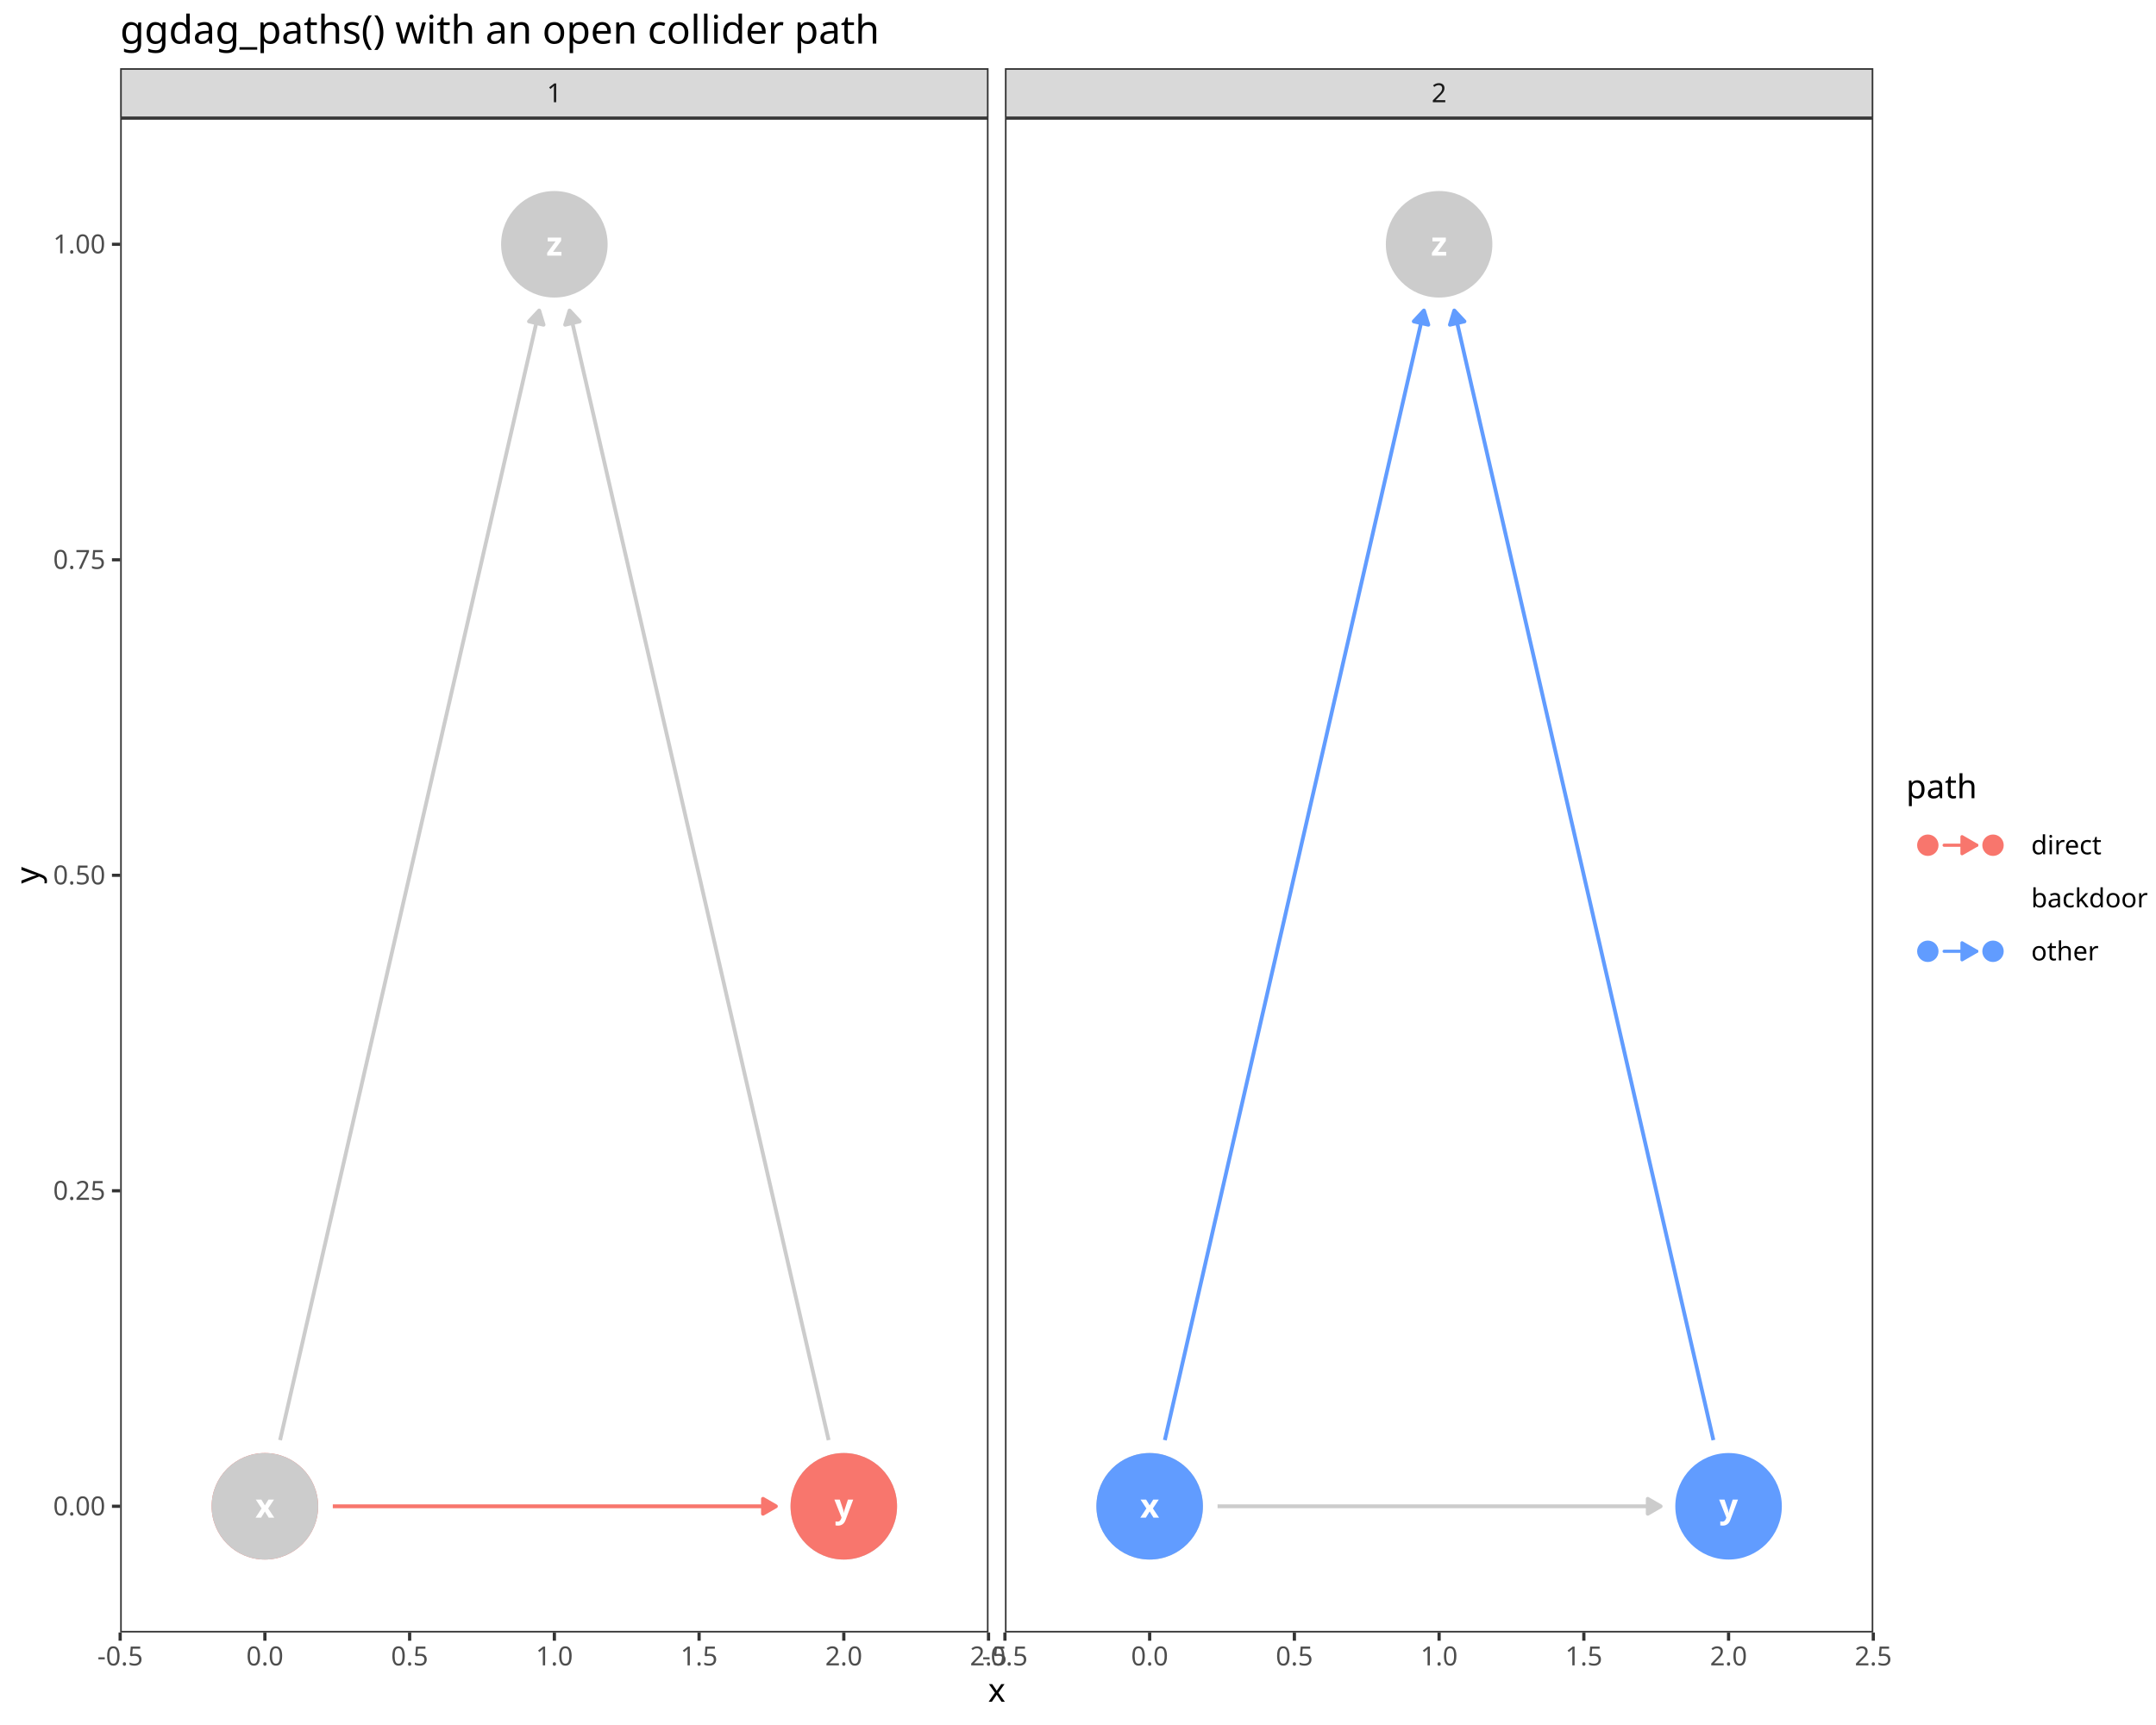
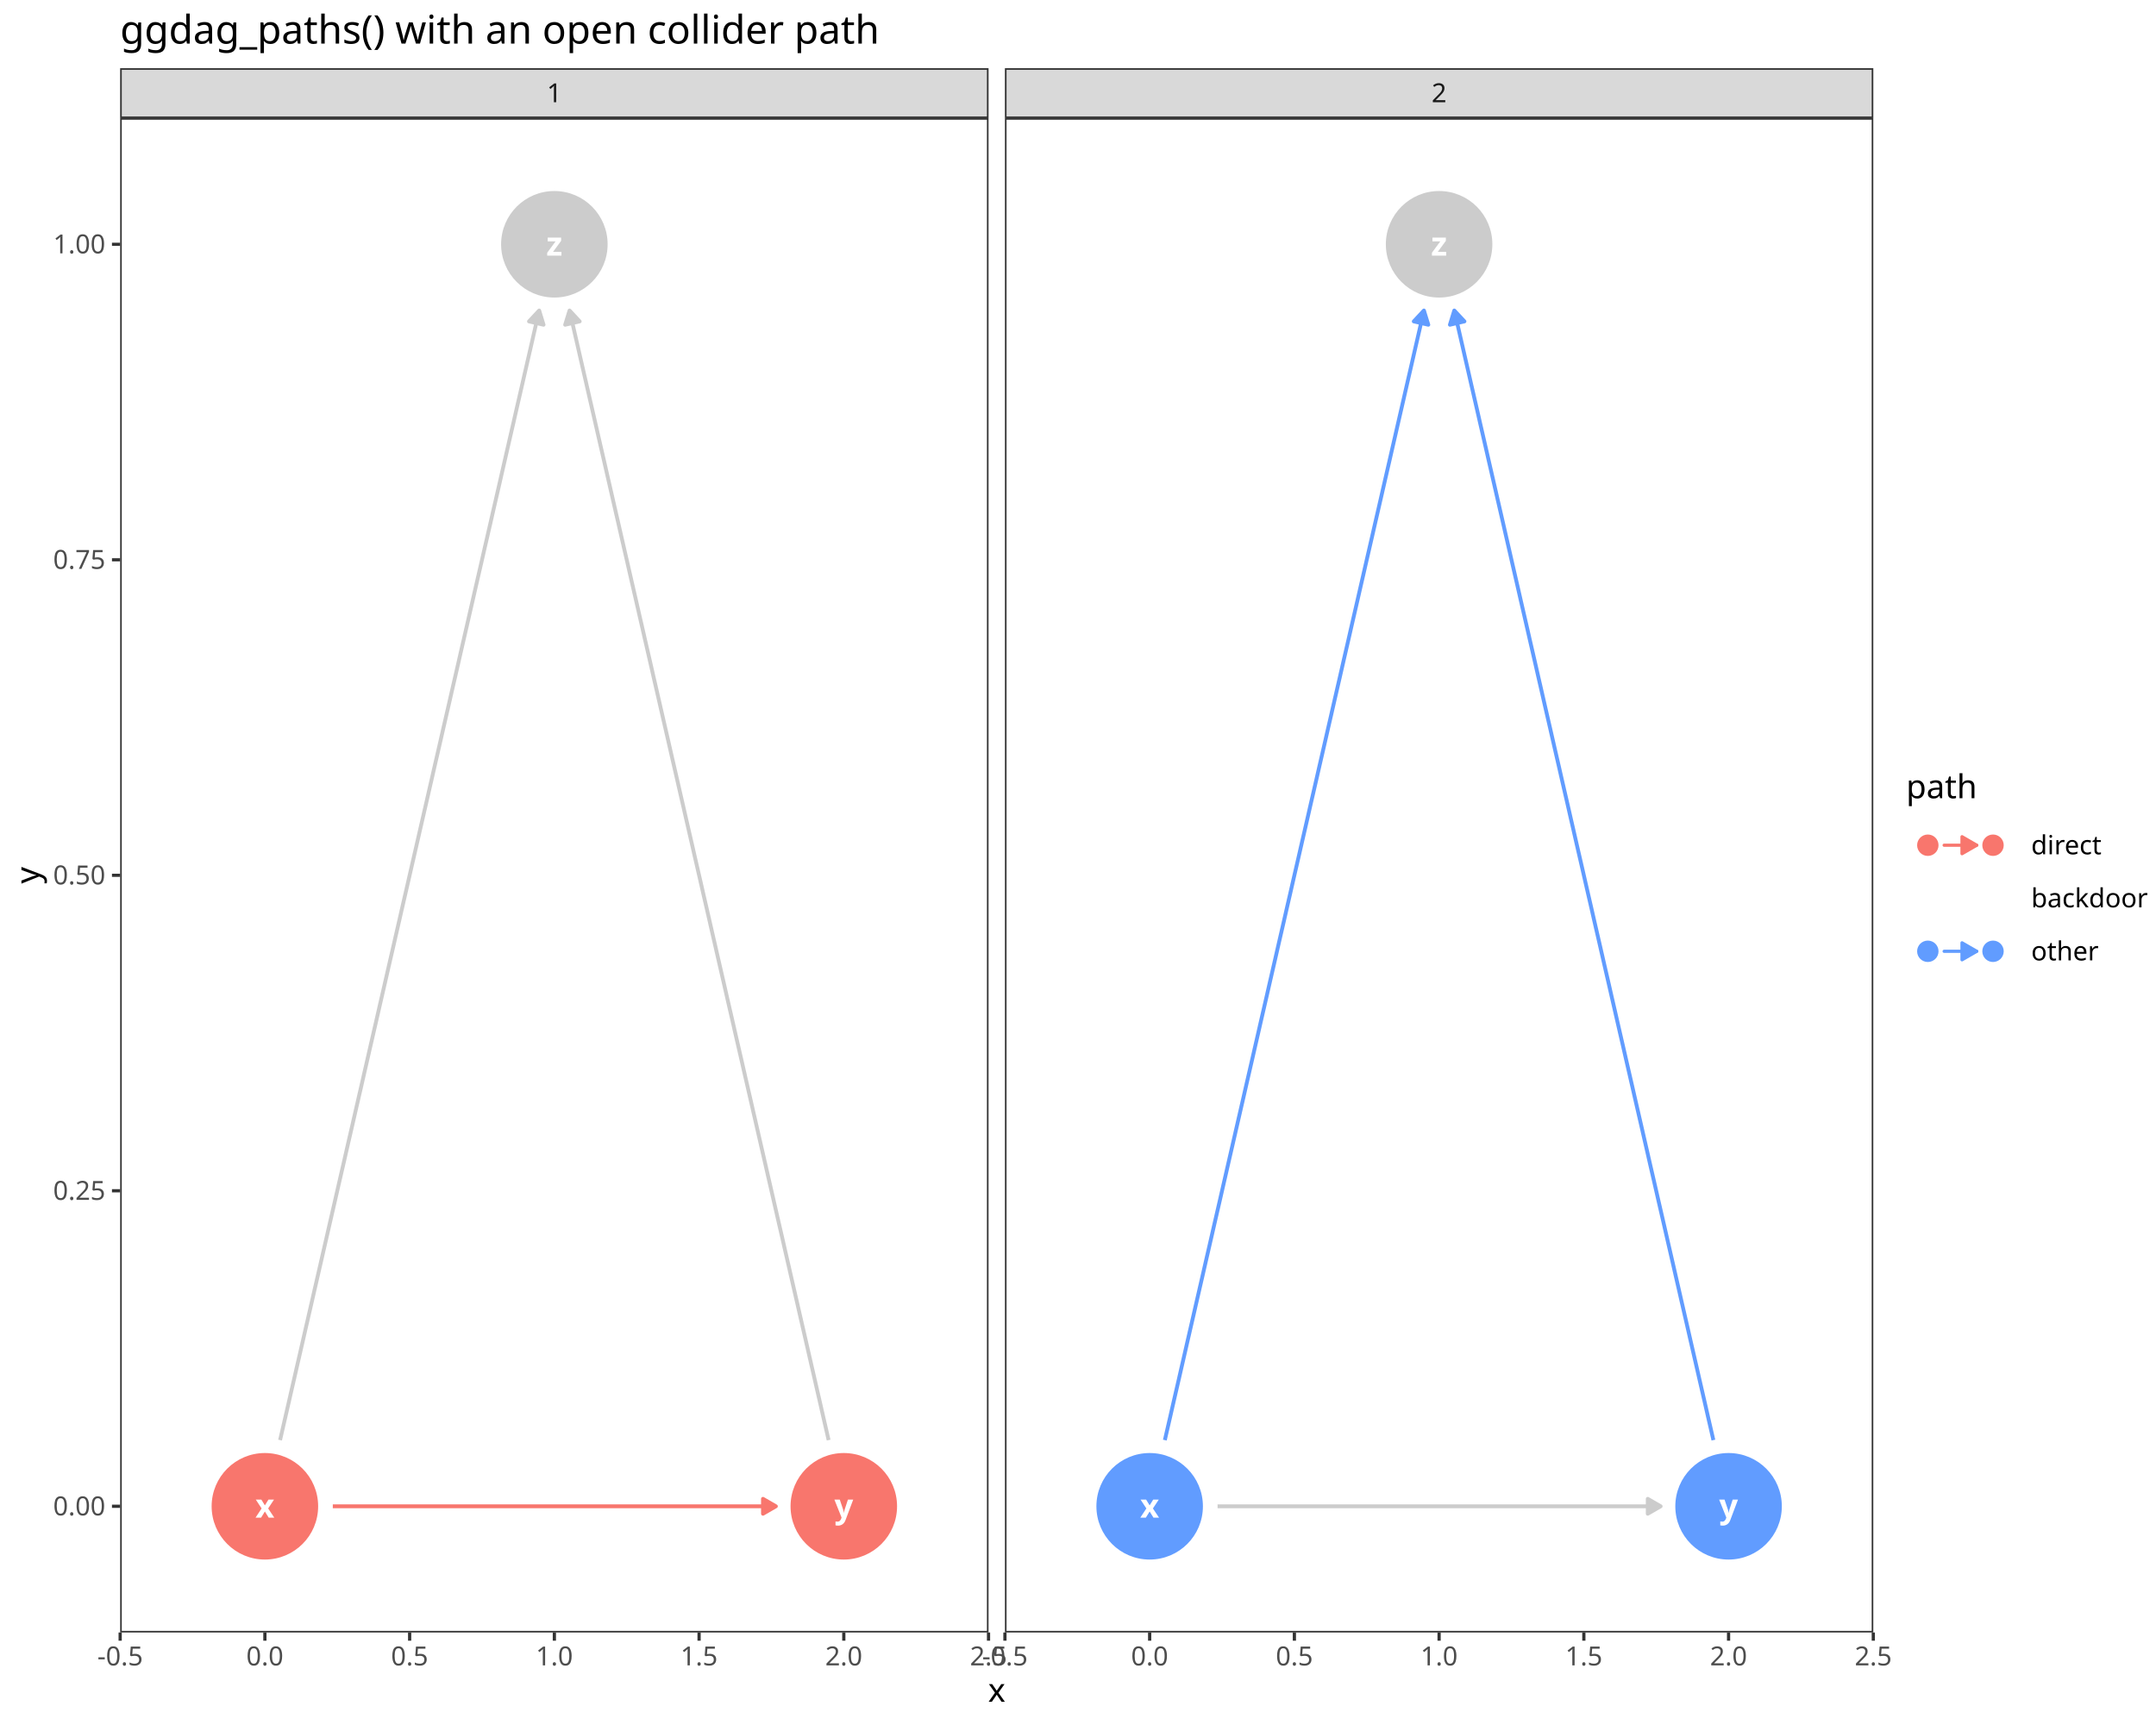
<svg xmlns="http://www.w3.org/2000/svg" class="svglite" data-engine-version="2.0" width="720.00pt" height="576.00pt" viewBox="0 0 720.00 576.00">
  <defs>
    <style type="text/css">
    .svglite line, .svglite polyline, .svglite polygon, .svglite path, .svglite rect, .svglite circle {
      fill: none;
      stroke: #000000;
      stroke-linecap: round;
      stroke-linejoin: round;
      stroke-miterlimit: 10.00;
    }
  </style>
  </defs>
  <rect width="100%" height="100%" style="stroke: none; fill: #FFFFFF;" />
  <defs>
    <clipPath id="cpMC4wMHw3MjAuMDB8MC4wMHw1NzYuMDA=">
      <rect x="0.00" y="0.00" width="720.00" height="576.00" />
    </clipPath>
  </defs>
  <g clip-path="url(#cpMC4wMHw3MjAuMDB8MC4wMHw1NzYuMDA=)">
    <rect x="0.00" y="0.00" width="720.00" height="576.00" style="stroke-width: 1.07; stroke: #FFFFFF; fill: #FFFFFF;" />
  </g>
  <defs>
    <clipPath id="cpNDAuMTN8MzMwLjEyfDM5LjQzfDU0NS4xMQ==">
      <rect x="40.13" y="39.43" width="289.99" height="505.68" />
    </clipPath>
  </defs>
  <g clip-path="url(#cpNDAuMTN8MzMwLjEyfDM5LjQzfDU0NS4xMQ==)">
    <rect x="40.13" y="39.43" width="289.99" height="505.68" style="stroke-width: 1.07; stroke: none; fill: #FFFFFF;" />
    <polyline points="111.14,502.97 111.90,502.97 113.85,502.97 115.80,502.97 117.76,502.97 119.71,502.97 121.66,502.97 123.61,502.97 125.57,502.97 127.52,502.97 129.47,502.97 131.43,502.97 133.38,502.97 135.33,502.97 137.28,502.97 139.24,502.97 141.19,502.97 143.14,502.97 145.09,502.97 147.05,502.97 149.00,502.97 150.95,502.97 152.91,502.97 154.86,502.97 156.81,502.97 158.76,502.97 160.72,502.97 162.67,502.97 164.62,502.97 166.58,502.97 168.53,502.97 170.48,502.97 172.43,502.97 174.39,502.97 176.34,502.97 178.29,502.97 180.24,502.97 182.20,502.97 184.15,502.97 186.10,502.97 188.06,502.97 190.01,502.97 191.96,502.97 193.91,502.97 195.87,502.97 197.82,502.97 199.77,502.97 201.73,502.97 203.68,502.97 205.63,502.97 207.58,502.97 209.54,502.97 211.49,502.97 213.44,502.97 215.39,502.97 217.35,502.97 219.30,502.97 221.25,502.97 223.21,502.97 225.16,502.97 227.11,502.97 229.06,502.97 231.02,502.97 232.97,502.97 234.92,502.97 236.88,502.97 238.83,502.97 240.78,502.97 242.73,502.97 244.69,502.97 246.64,502.97 248.59,502.97 250.55,502.97 252.50,502.97 254.45,502.97 256.40,502.97 258.36,502.97 259.11,502.97 " style="stroke-width: 1.28; stroke: #F8766D; stroke-linecap: butt;" />
    <polygon points="254.80,505.46 259.11,502.97 254.80,500.48 " style="stroke-width: 1.28; stroke: #F8766D; stroke-linecap: butt; fill: #F8766D;" />
    <polyline points="93.53,480.87 94.32,477.43 95.30,473.18 96.28,468.92 97.25,464.66 98.23,460.41 99.20,456.15 100.18,451.89 101.16,447.64 102.13,443.38 103.11,439.12 104.09,434.87 105.06,430.61 106.04,426.35 107.02,422.10 107.99,417.84 108.97,413.58 109.94,409.33 110.92,405.07 111.90,400.82 112.87,396.56 113.85,392.30 114.83,388.05 115.80,383.79 116.78,379.53 117.76,375.28 118.73,371.02 119.71,366.76 120.69,362.51 121.66,358.25 122.64,353.99 123.61,349.74 124.59,345.48 125.57,341.22 126.54,336.97 127.52,332.71 128.50,328.45 129.47,324.20 130.45,319.94 131.43,315.68 132.40,311.43 133.38,307.17 134.35,302.91 135.33,298.66 136.31,294.40 137.28,290.14 138.26,285.89 139.24,281.63 140.21,277.38 141.19,273.12 142.17,268.86 143.14,264.61 144.12,260.35 145.09,256.09 146.07,251.84 147.05,247.58 148.02,243.32 149.00,239.07 149.98,234.81 150.95,230.55 151.93,226.30 152.91,222.04 153.88,217.78 154.86,213.53 155.84,209.27 156.81,205.01 157.79,200.76 158.76,196.50 159.74,192.24 160.72,187.99 161.69,183.73 162.67,179.47 163.65,175.22 164.62,170.96 165.60,166.70 166.58,162.45 167.55,158.19 168.53,153.93 169.50,149.68 170.48,145.42 171.46,141.17 172.43,136.91 173.41,132.65 174.39,128.40 175.36,124.14 176.34,119.88 177.32,115.63 178.29,111.37 179.27,107.11 180.06,103.68 " style="stroke-width: 1.28; stroke: #CCCCCC; stroke-linecap: butt;" />
    <polygon points="181.52,108.44 180.06,103.68 176.66,107.32 " style="stroke-width: 1.28; stroke: #CCCCCC; stroke-linecap: butt; fill: #CCCCCC;" />
    <polyline points="276.72,480.87 275.93,477.43 274.95,473.18 273.98,468.92 273.00,464.66 272.03,460.41 271.05,456.15 270.07,451.89 269.10,447.64 268.12,443.38 267.14,439.12 266.17,434.87 265.19,430.61 264.21,426.35 263.24,422.10 262.26,417.84 261.29,413.58 260.31,409.33 259.33,405.07 258.36,400.82 257.38,396.56 256.40,392.30 255.43,388.05 254.45,383.79 253.47,379.53 252.50,375.28 251.52,371.02 250.55,366.76 249.57,362.51 248.59,358.25 247.62,353.99 246.64,349.74 245.66,345.48 244.69,341.22 243.71,336.97 242.73,332.71 241.76,328.45 240.78,324.20 239.80,319.94 238.83,315.68 237.85,311.43 236.88,307.17 235.90,302.91 234.92,298.66 233.95,294.40 232.97,290.14 231.99,285.89 231.02,281.63 230.04,277.38 229.06,273.12 228.09,268.86 227.11,264.61 226.14,260.35 225.16,256.09 224.18,251.84 223.21,247.58 222.23,243.32 221.25,239.07 220.28,234.81 219.30,230.55 218.32,226.30 217.35,222.04 216.37,217.78 215.39,213.53 214.42,209.27 213.44,205.01 212.47,200.76 211.49,196.50 210.51,192.24 209.54,187.99 208.56,183.73 207.58,179.47 206.61,175.22 205.63,170.96 204.65,166.70 203.68,162.45 202.70,158.19 201.73,153.93 200.75,149.68 199.77,145.42 198.80,141.17 197.82,136.91 196.84,132.65 195.87,128.40 194.89,124.14 193.91,119.88 192.94,115.63 191.96,111.37 190.99,107.11 190.20,103.68 " style="stroke-width: 1.28; stroke: #CCCCCC; stroke-linecap: butt;" />
    <polygon points="193.59,107.32 190.20,103.68 188.73,108.44 " style="stroke-width: 1.28; stroke: #CCCCCC; stroke-linecap: butt; fill: #CCCCCC;" />
    <circle cx="88.46" cy="502.97" r="17.43" style="stroke-width: 0.71; stroke: #F8766D; fill: #F8766D;" />
-     <circle cx="88.46" cy="502.97" r="17.43" style="stroke-width: 0.71; stroke: #CCCCCC; fill: #CCCCCC;" />
-     <circle cx="281.79" cy="502.97" r="17.43" style="stroke-width: 0.71; stroke: #CCCCCC; fill: #CCCCCC;" />
    <circle cx="185.13" cy="81.57" r="17.43" style="stroke-width: 0.71; stroke: #CCCCCC; fill: #CCCCCC;" />
    <circle cx="281.79" cy="502.97" r="17.43" style="stroke-width: 0.71; stroke: #F8766D; fill: #F8766D;" />
    <text x="88.46" y="506.77" text-anchor="middle" style="font-size: 11.04px; font-weight: bold; fill: #FFFFFF; font-family: sans;" textLength="5.52px" lengthAdjust="spacingAndGlyphs">x</text>
    <text x="281.79" y="506.77" text-anchor="middle" style="font-size: 11.04px; font-weight: bold; fill: #FFFFFF; font-family: sans;" textLength="5.52px" lengthAdjust="spacingAndGlyphs">y</text>
    <text x="185.13" y="85.37" text-anchor="middle" style="font-size: 11.04px; font-weight: bold; fill: #FFFFFF; font-family: sans;" textLength="5.52px" lengthAdjust="spacingAndGlyphs">z</text>
    <rect x="40.13" y="39.43" width="289.99" height="505.68" style="stroke-width: 1.07; stroke: #333333;" />
  </g>
  <g clip-path="url(#cpMC4wMHw3MjAuMDB8MC4wMHw1NzYuMDA=)">
</g>
  <defs>
    <clipPath id="cpMzM1LjYwfDYyNS41OXwzOS40M3w1NDUuMTE=">
      <rect x="335.60" y="39.43" width="289.99" height="505.68" />
    </clipPath>
  </defs>
  <g clip-path="url(#cpMzM1LjYwfDYyNS41OXwzOS40M3w1NDUuMTE=)">
    <rect x="335.60" y="39.43" width="289.99" height="505.68" style="stroke-width: 1.07; stroke: none; fill: #FFFFFF;" />
    <polyline points="406.61,502.97 407.37,502.97 409.32,502.97 411.27,502.97 413.22,502.97 415.18,502.97 417.13,502.97 419.08,502.97 421.03,502.97 422.99,502.97 424.94,502.97 426.89,502.97 428.85,502.97 430.80,502.97 432.75,502.97 434.70,502.97 436.66,502.97 438.61,502.97 440.56,502.97 442.52,502.97 444.47,502.97 446.42,502.97 448.37,502.97 450.33,502.97 452.28,502.97 454.23,502.97 456.18,502.97 458.14,502.97 460.09,502.97 462.04,502.97 464.00,502.97 465.95,502.97 467.90,502.97 469.85,502.97 471.81,502.97 473.76,502.97 475.71,502.97 477.67,502.97 479.62,502.97 481.57,502.97 483.52,502.97 485.48,502.97 487.43,502.97 489.38,502.97 491.33,502.97 493.29,502.97 495.24,502.97 497.19,502.97 499.15,502.97 501.10,502.97 503.05,502.97 505.00,502.97 506.96,502.97 508.91,502.97 510.86,502.97 512.82,502.97 514.77,502.97 516.72,502.97 518.67,502.97 520.63,502.97 522.58,502.97 524.53,502.97 526.48,502.97 528.44,502.97 530.39,502.97 532.34,502.97 534.30,502.97 536.25,502.97 538.20,502.97 540.15,502.97 542.11,502.97 544.06,502.97 546.01,502.97 547.97,502.97 549.92,502.97 551.87,502.97 553.82,502.97 554.58,502.97 " style="stroke-width: 1.28; stroke: #CCCCCC; stroke-linecap: butt;" />
    <polygon points="550.27,505.46 554.58,502.97 550.27,500.48 " style="stroke-width: 1.28; stroke: #CCCCCC; stroke-linecap: butt; fill: #CCCCCC;" />
    <polyline points="389.00,480.87 389.79,477.43 390.77,473.18 391.74,468.92 392.72,464.66 393.70,460.41 394.67,456.15 395.65,451.89 396.62,447.64 397.60,443.38 398.58,439.12 399.55,434.87 400.53,430.61 401.51,426.35 402.48,422.10 403.46,417.84 404.44,413.58 405.41,409.33 406.39,405.07 407.37,400.82 408.34,396.56 409.32,392.30 410.29,388.05 411.27,383.79 412.25,379.53 413.22,375.28 414.20,371.02 415.18,366.76 416.15,362.51 417.13,358.25 418.11,353.99 419.08,349.74 420.06,345.48 421.03,341.22 422.01,336.97 422.99,332.71 423.96,328.45 424.94,324.20 425.92,319.94 426.89,315.68 427.87,311.43 428.85,307.17 429.82,302.91 430.80,298.66 431.77,294.40 432.75,290.14 433.73,285.89 434.70,281.63 435.68,277.38 436.66,273.12 437.63,268.86 438.61,264.61 439.59,260.35 440.56,256.09 441.54,251.84 442.52,247.58 443.49,243.32 444.47,239.07 445.44,234.81 446.42,230.55 447.40,226.30 448.37,222.04 449.35,217.78 450.33,213.53 451.30,209.27 452.28,205.01 453.26,200.76 454.23,196.50 455.21,192.24 456.18,187.99 457.16,183.73 458.14,179.47 459.11,175.22 460.09,170.96 461.07,166.70 462.04,162.45 463.02,158.19 464.00,153.93 464.97,149.68 465.95,145.42 466.92,141.17 467.90,136.91 468.88,132.65 469.85,128.40 470.83,124.14 471.81,119.88 472.78,115.63 473.76,111.37 474.74,107.11 475.52,103.68 " style="stroke-width: 1.28; stroke: #619CFF; stroke-linecap: butt;" />
    <polygon points="476.99,108.44 475.52,103.68 472.13,107.32 " style="stroke-width: 1.28; stroke: #619CFF; stroke-linecap: butt; fill: #619CFF;" />
    <polyline points="572.19,480.87 571.40,477.43 570.42,473.18 569.45,468.92 568.47,464.66 567.49,460.41 566.52,456.15 565.54,451.89 564.56,447.64 563.59,443.38 562.61,439.12 561.63,434.87 560.66,430.61 559.68,426.35 558.71,422.10 557.73,417.84 556.75,413.58 555.78,409.33 554.80,405.07 553.82,400.82 552.85,396.56 551.87,392.30 550.89,388.05 549.92,383.79 548.94,379.53 547.97,375.28 546.99,371.02 546.01,366.76 545.04,362.51 544.06,358.25 543.08,353.99 542.11,349.74 541.13,345.48 540.15,341.22 539.18,336.97 538.20,332.71 537.23,328.45 536.25,324.20 535.27,319.94 534.30,315.68 533.32,311.43 532.34,307.17 531.37,302.91 530.39,298.66 529.41,294.40 528.44,290.14 527.46,285.89 526.48,281.63 525.51,277.38 524.53,273.12 523.56,268.86 522.58,264.61 521.60,260.35 520.63,256.09 519.65,251.84 518.67,247.58 517.70,243.32 516.72,239.07 515.74,234.81 514.77,230.55 513.79,226.30 512.82,222.04 511.84,217.78 510.86,213.53 509.89,209.27 508.91,205.01 507.93,200.76 506.96,196.50 505.98,192.24 505.00,187.99 504.03,183.73 503.05,179.47 502.08,175.22 501.10,170.96 500.12,166.70 499.15,162.45 498.17,158.19 497.19,153.93 496.22,149.68 495.24,145.42 494.26,141.17 493.29,136.91 492.31,132.65 491.33,128.40 490.36,124.14 489.38,119.88 488.41,115.63 487.43,111.37 486.45,107.11 485.66,103.68 " style="stroke-width: 1.28; stroke: #619CFF; stroke-linecap: butt;" />
    <polygon points="489.06,107.32 485.66,103.68 484.20,108.44 " style="stroke-width: 1.28; stroke: #619CFF; stroke-linecap: butt; fill: #619CFF;" />
-     <circle cx="383.93" cy="502.97" r="17.43" style="stroke-width: 0.71; stroke: #CCCCCC; fill: #CCCCCC;" />
    <circle cx="383.93" cy="502.97" r="17.43" style="stroke-width: 0.71; stroke: #619CFF; fill: #619CFF;" />
    <circle cx="577.26" cy="502.97" r="17.43" style="stroke-width: 0.71; stroke: #619CFF; fill: #619CFF;" />
    <circle cx="480.59" cy="81.57" r="17.43" style="stroke-width: 0.71; stroke: #CCCCCC; fill: #CCCCCC;" />
    <text x="383.93" y="506.77" text-anchor="middle" style="font-size: 11.04px; font-weight: bold; fill: #FFFFFF; font-family: sans;" textLength="5.52px" lengthAdjust="spacingAndGlyphs">x</text>
    <text x="577.26" y="506.77" text-anchor="middle" style="font-size: 11.04px; font-weight: bold; fill: #FFFFFF; font-family: sans;" textLength="5.52px" lengthAdjust="spacingAndGlyphs">y</text>
    <text x="480.59" y="85.37" text-anchor="middle" style="font-size: 11.04px; font-weight: bold; fill: #FFFFFF; font-family: sans;" textLength="5.52px" lengthAdjust="spacingAndGlyphs">z</text>
    <rect x="335.60" y="39.43" width="289.99" height="505.68" style="stroke-width: 1.07; stroke: #333333;" />
  </g>
  <g clip-path="url(#cpMC4wMHw3MjAuMDB8MC4wMHw1NzYuMDA=)">
</g>
  <defs>
    <clipPath id="cpNDAuMTN8MzMwLjEyfDIyLjc4fDM5LjQz">
      <rect x="40.13" y="22.78" width="289.99" height="16.65" />
    </clipPath>
  </defs>
  <g clip-path="url(#cpNDAuMTN8MzMwLjEyfDIyLjc4fDM5LjQz)">
    <rect x="40.13" y="22.78" width="289.99" height="16.65" style="stroke-width: 1.07; stroke: #333333; fill: #D9D9D9;" />
    <text x="185.13" y="34.14" text-anchor="middle" style="font-size: 8.80px; fill: #1A1A1A; font-family: sans;" textLength="4.89px" lengthAdjust="spacingAndGlyphs">1</text>
  </g>
  <g clip-path="url(#cpMC4wMHw3MjAuMDB8MC4wMHw1NzYuMDA=)">
</g>
  <defs>
    <clipPath id="cpMzM1LjYwfDYyNS41OXwyMi43OHwzOS40Mw==">
      <rect x="335.60" y="22.78" width="289.99" height="16.65" />
    </clipPath>
  </defs>
  <g clip-path="url(#cpMzM1LjYwfDYyNS41OXwyMi43OHwzOS40Mw==)">
    <rect x="335.60" y="22.78" width="289.99" height="16.65" style="stroke-width: 1.07; stroke: #333333; fill: #D9D9D9;" />
    <text x="480.59" y="34.14" text-anchor="middle" style="font-size: 8.80px; fill: #1A1A1A; font-family: sans;" textLength="4.89px" lengthAdjust="spacingAndGlyphs">2</text>
  </g>
  <g clip-path="url(#cpMC4wMHw3MjAuMDB8MC4wMHw1NzYuMDA=)">
    <polyline points="40.13,547.85 40.13,545.11 " style="stroke-width: 1.07; stroke: #333333; stroke-linecap: butt;" />
    <polyline points="88.46,547.85 88.46,545.11 " style="stroke-width: 1.07; stroke: #333333; stroke-linecap: butt;" />
    <polyline points="136.80,547.85 136.80,545.11 " style="stroke-width: 1.07; stroke: #333333; stroke-linecap: butt;" />
    <polyline points="185.13,547.85 185.13,545.11 " style="stroke-width: 1.07; stroke: #333333; stroke-linecap: butt;" />
    <polyline points="233.46,547.85 233.46,545.11 " style="stroke-width: 1.07; stroke: #333333; stroke-linecap: butt;" />
    <polyline points="281.79,547.85 281.79,545.11 " style="stroke-width: 1.07; stroke: #333333; stroke-linecap: butt;" />
    <polyline points="330.12,547.85 330.12,545.11 " style="stroke-width: 1.07; stroke: #333333; stroke-linecap: butt;" />
    <text x="40.13" y="556.10" text-anchor="middle" style="font-size: 8.80px; fill: #4D4D4D; font-family: sans;" textLength="15.16px" lengthAdjust="spacingAndGlyphs">-0.5</text>
    <text x="88.46" y="556.10" text-anchor="middle" style="font-size: 8.80px; fill: #4D4D4D; font-family: sans;" textLength="12.23px" lengthAdjust="spacingAndGlyphs">0.0</text>
    <text x="136.80" y="556.10" text-anchor="middle" style="font-size: 8.80px; fill: #4D4D4D; font-family: sans;" textLength="12.23px" lengthAdjust="spacingAndGlyphs">0.5</text>
    <text x="185.13" y="556.10" text-anchor="middle" style="font-size: 8.80px; fill: #4D4D4D; font-family: sans;" textLength="12.23px" lengthAdjust="spacingAndGlyphs">1.0</text>
    <text x="233.46" y="556.10" text-anchor="middle" style="font-size: 8.80px; fill: #4D4D4D; font-family: sans;" textLength="12.23px" lengthAdjust="spacingAndGlyphs">1.5</text>
    <text x="281.79" y="556.10" text-anchor="middle" style="font-size: 8.80px; fill: #4D4D4D; font-family: sans;" textLength="12.23px" lengthAdjust="spacingAndGlyphs">2.0</text>
    <text x="330.12" y="556.10" text-anchor="middle" style="font-size: 8.80px; fill: #4D4D4D; font-family: sans;" textLength="12.23px" lengthAdjust="spacingAndGlyphs">2.5</text>
    <polyline points="335.60,547.85 335.60,545.11 " style="stroke-width: 1.07; stroke: #333333; stroke-linecap: butt;" />
    <polyline points="383.93,547.85 383.93,545.11 " style="stroke-width: 1.07; stroke: #333333; stroke-linecap: butt;" />
    <polyline points="432.26,547.85 432.26,545.11 " style="stroke-width: 1.07; stroke: #333333; stroke-linecap: butt;" />
    <polyline points="480.59,547.85 480.59,545.11 " style="stroke-width: 1.07; stroke: #333333; stroke-linecap: butt;" />
    <polyline points="528.93,547.85 528.93,545.11 " style="stroke-width: 1.07; stroke: #333333; stroke-linecap: butt;" />
    <polyline points="577.26,547.85 577.26,545.11 " style="stroke-width: 1.07; stroke: #333333; stroke-linecap: butt;" />
    <polyline points="625.59,547.85 625.59,545.11 " style="stroke-width: 1.07; stroke: #333333; stroke-linecap: butt;" />
    <text x="335.60" y="556.10" text-anchor="middle" style="font-size: 8.80px; fill: #4D4D4D; font-family: sans;" textLength="15.16px" lengthAdjust="spacingAndGlyphs">-0.5</text>
    <text x="383.93" y="556.10" text-anchor="middle" style="font-size: 8.80px; fill: #4D4D4D; font-family: sans;" textLength="12.23px" lengthAdjust="spacingAndGlyphs">0.0</text>
    <text x="432.26" y="556.10" text-anchor="middle" style="font-size: 8.80px; fill: #4D4D4D; font-family: sans;" textLength="12.23px" lengthAdjust="spacingAndGlyphs">0.5</text>
    <text x="480.59" y="556.10" text-anchor="middle" style="font-size: 8.80px; fill: #4D4D4D; font-family: sans;" textLength="12.23px" lengthAdjust="spacingAndGlyphs">1.0</text>
    <text x="528.93" y="556.10" text-anchor="middle" style="font-size: 8.80px; fill: #4D4D4D; font-family: sans;" textLength="12.23px" lengthAdjust="spacingAndGlyphs">1.5</text>
    <text x="577.26" y="556.10" text-anchor="middle" style="font-size: 8.80px; fill: #4D4D4D; font-family: sans;" textLength="12.23px" lengthAdjust="spacingAndGlyphs">2.0</text>
    <text x="625.59" y="556.10" text-anchor="middle" style="font-size: 8.80px; fill: #4D4D4D; font-family: sans;" textLength="12.23px" lengthAdjust="spacingAndGlyphs">2.5</text>
    <text x="35.20" y="506.00" text-anchor="end" style="font-size: 8.80px; fill: #4D4D4D; font-family: sans;" textLength="17.13px" lengthAdjust="spacingAndGlyphs">0.00</text>
    <text x="35.20" y="400.65" text-anchor="end" style="font-size: 8.80px; fill: #4D4D4D; font-family: sans;" textLength="17.13px" lengthAdjust="spacingAndGlyphs">0.25</text>
    <text x="35.20" y="295.30" text-anchor="end" style="font-size: 8.80px; fill: #4D4D4D; font-family: sans;" textLength="17.13px" lengthAdjust="spacingAndGlyphs">0.50</text>
    <text x="35.20" y="189.95" text-anchor="end" style="font-size: 8.80px; fill: #4D4D4D; font-family: sans;" textLength="17.13px" lengthAdjust="spacingAndGlyphs">0.75</text>
    <text x="35.20" y="84.60" text-anchor="end" style="font-size: 8.80px; fill: #4D4D4D; font-family: sans;" textLength="17.13px" lengthAdjust="spacingAndGlyphs">1.00</text>
    <polyline points="37.39,502.97 40.13,502.97 " style="stroke-width: 1.07; stroke: #333333; stroke-linecap: butt;" />
    <polyline points="37.39,397.62 40.13,397.62 " style="stroke-width: 1.07; stroke: #333333; stroke-linecap: butt;" />
    <polyline points="37.39,292.27 40.13,292.27 " style="stroke-width: 1.07; stroke: #333333; stroke-linecap: butt;" />
    <polyline points="37.39,186.92 40.13,186.92 " style="stroke-width: 1.07; stroke: #333333; stroke-linecap: butt;" />
    <polyline points="37.39,81.57 40.13,81.57 " style="stroke-width: 1.07; stroke: #333333; stroke-linecap: butt;" />
    <text x="332.86" y="568.24" text-anchor="middle" style="font-size: 11.00px; font-family: sans;" textLength="5.50px" lengthAdjust="spacingAndGlyphs">x</text>
    <text transform="translate(13.05,292.27) rotate(-90)" text-anchor="middle" style="font-size: 11.00px; font-family: sans;" textLength="5.50px" lengthAdjust="spacingAndGlyphs">y</text>
    <rect x="636.55" y="257.82" width="77.97" height="68.90" style="stroke-width: 1.07; stroke: none; fill: #FFFFFF;" />
    <text x="636.55" y="266.54" style="font-size: 11.00px; font-family: sans;" textLength="21.41px" lengthAdjust="spacingAndGlyphs">path</text>
    <rect x="636.55" y="273.16" width="36.28" height="18.14" style="stroke-width: 1.07; stroke: none; fill: #FFFFFF;" />
    <circle cx="643.80" cy="282.23" r="3.20" style="stroke-width: 0.75; stroke: #F8766D; fill: #F8766D;" />
    <line x1="649.25" y1="282.23" x2="660.13" y2="282.23" style="stroke-width: 1.07; stroke: #F8766D;" />
    <polygon points="655.22,285.06 660.13,282.23 655.22,279.39 " style="stroke-width: 1.07; stroke: #F8766D; fill: #F8766D;" />
    <circle cx="665.57" cy="282.23" r="3.20" style="stroke-width: 0.75; stroke: #F8766D; fill: #F8766D;" />
    <rect x="636.55" y="291.30" width="36.28" height="17.28" style="stroke-width: 1.07; stroke: none; fill: #FFFFFF;" />
    <rect x="636.55" y="308.58" width="36.28" height="18.14" style="stroke-width: 1.07; stroke: none; fill: #FFFFFF;" />
    <circle cx="643.80" cy="317.65" r="3.20" style="stroke-width: 0.75; stroke: #619CFF; fill: #619CFF;" />
    <line x1="649.25" y1="317.65" x2="660.13" y2="317.65" style="stroke-width: 1.07; stroke: #619CFF;" />
    <polygon points="655.22,320.49 660.13,317.65 655.22,314.82 " style="stroke-width: 1.07; stroke: #619CFF; fill: #619CFF;" />
    <circle cx="665.57" cy="317.65" r="3.20" style="stroke-width: 0.75; stroke: #619CFF; fill: #619CFF;" />
    <text x="678.31" y="285.26" style="font-size: 8.80px; font-family: sans;" textLength="21.52px" lengthAdjust="spacingAndGlyphs">direct</text>
    <text x="678.31" y="302.97" style="font-size: 8.80px; font-family: sans;" textLength="36.21px" lengthAdjust="spacingAndGlyphs">backdoor</text>
    <text x="678.31" y="320.68" style="font-size: 8.80px; font-family: sans;" textLength="20.06px" lengthAdjust="spacingAndGlyphs">other</text>
    <text x="40.13" y="14.56" style="font-size: 13.20px; font-family: sans;" textLength="238.51px" lengthAdjust="spacingAndGlyphs">ggdag_paths() with an open collider path</text>
  </g>
</svg>
